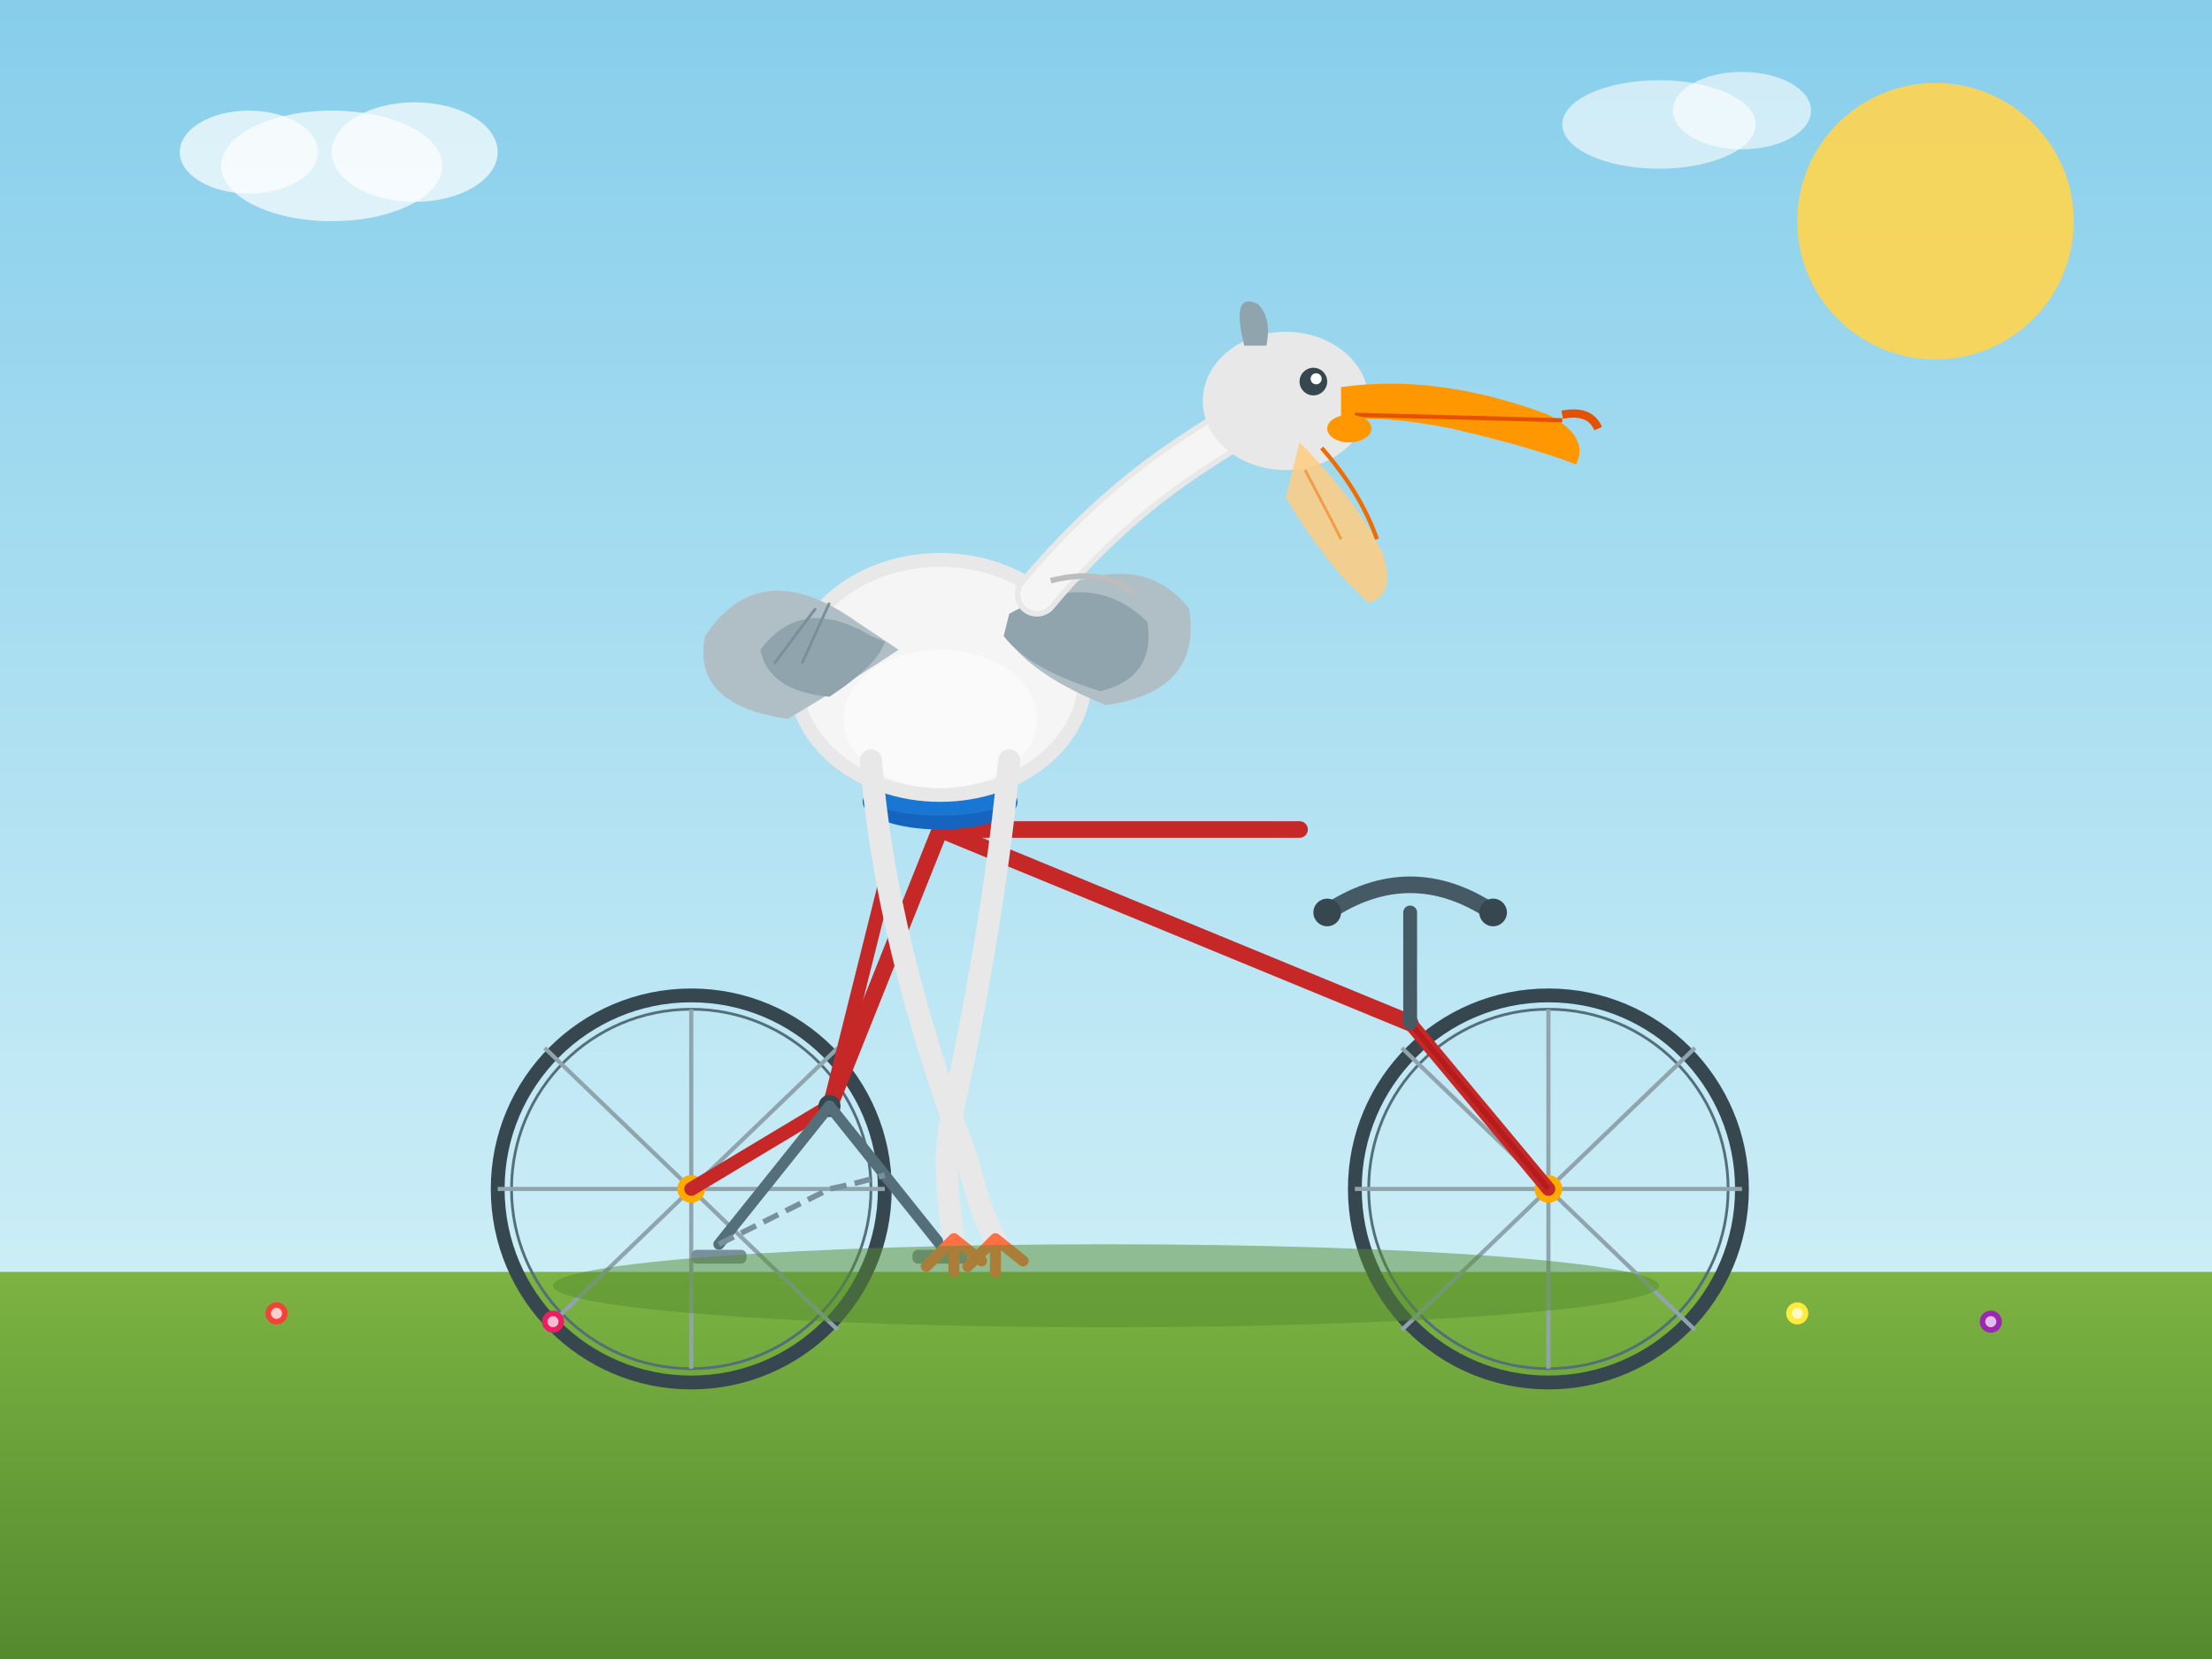
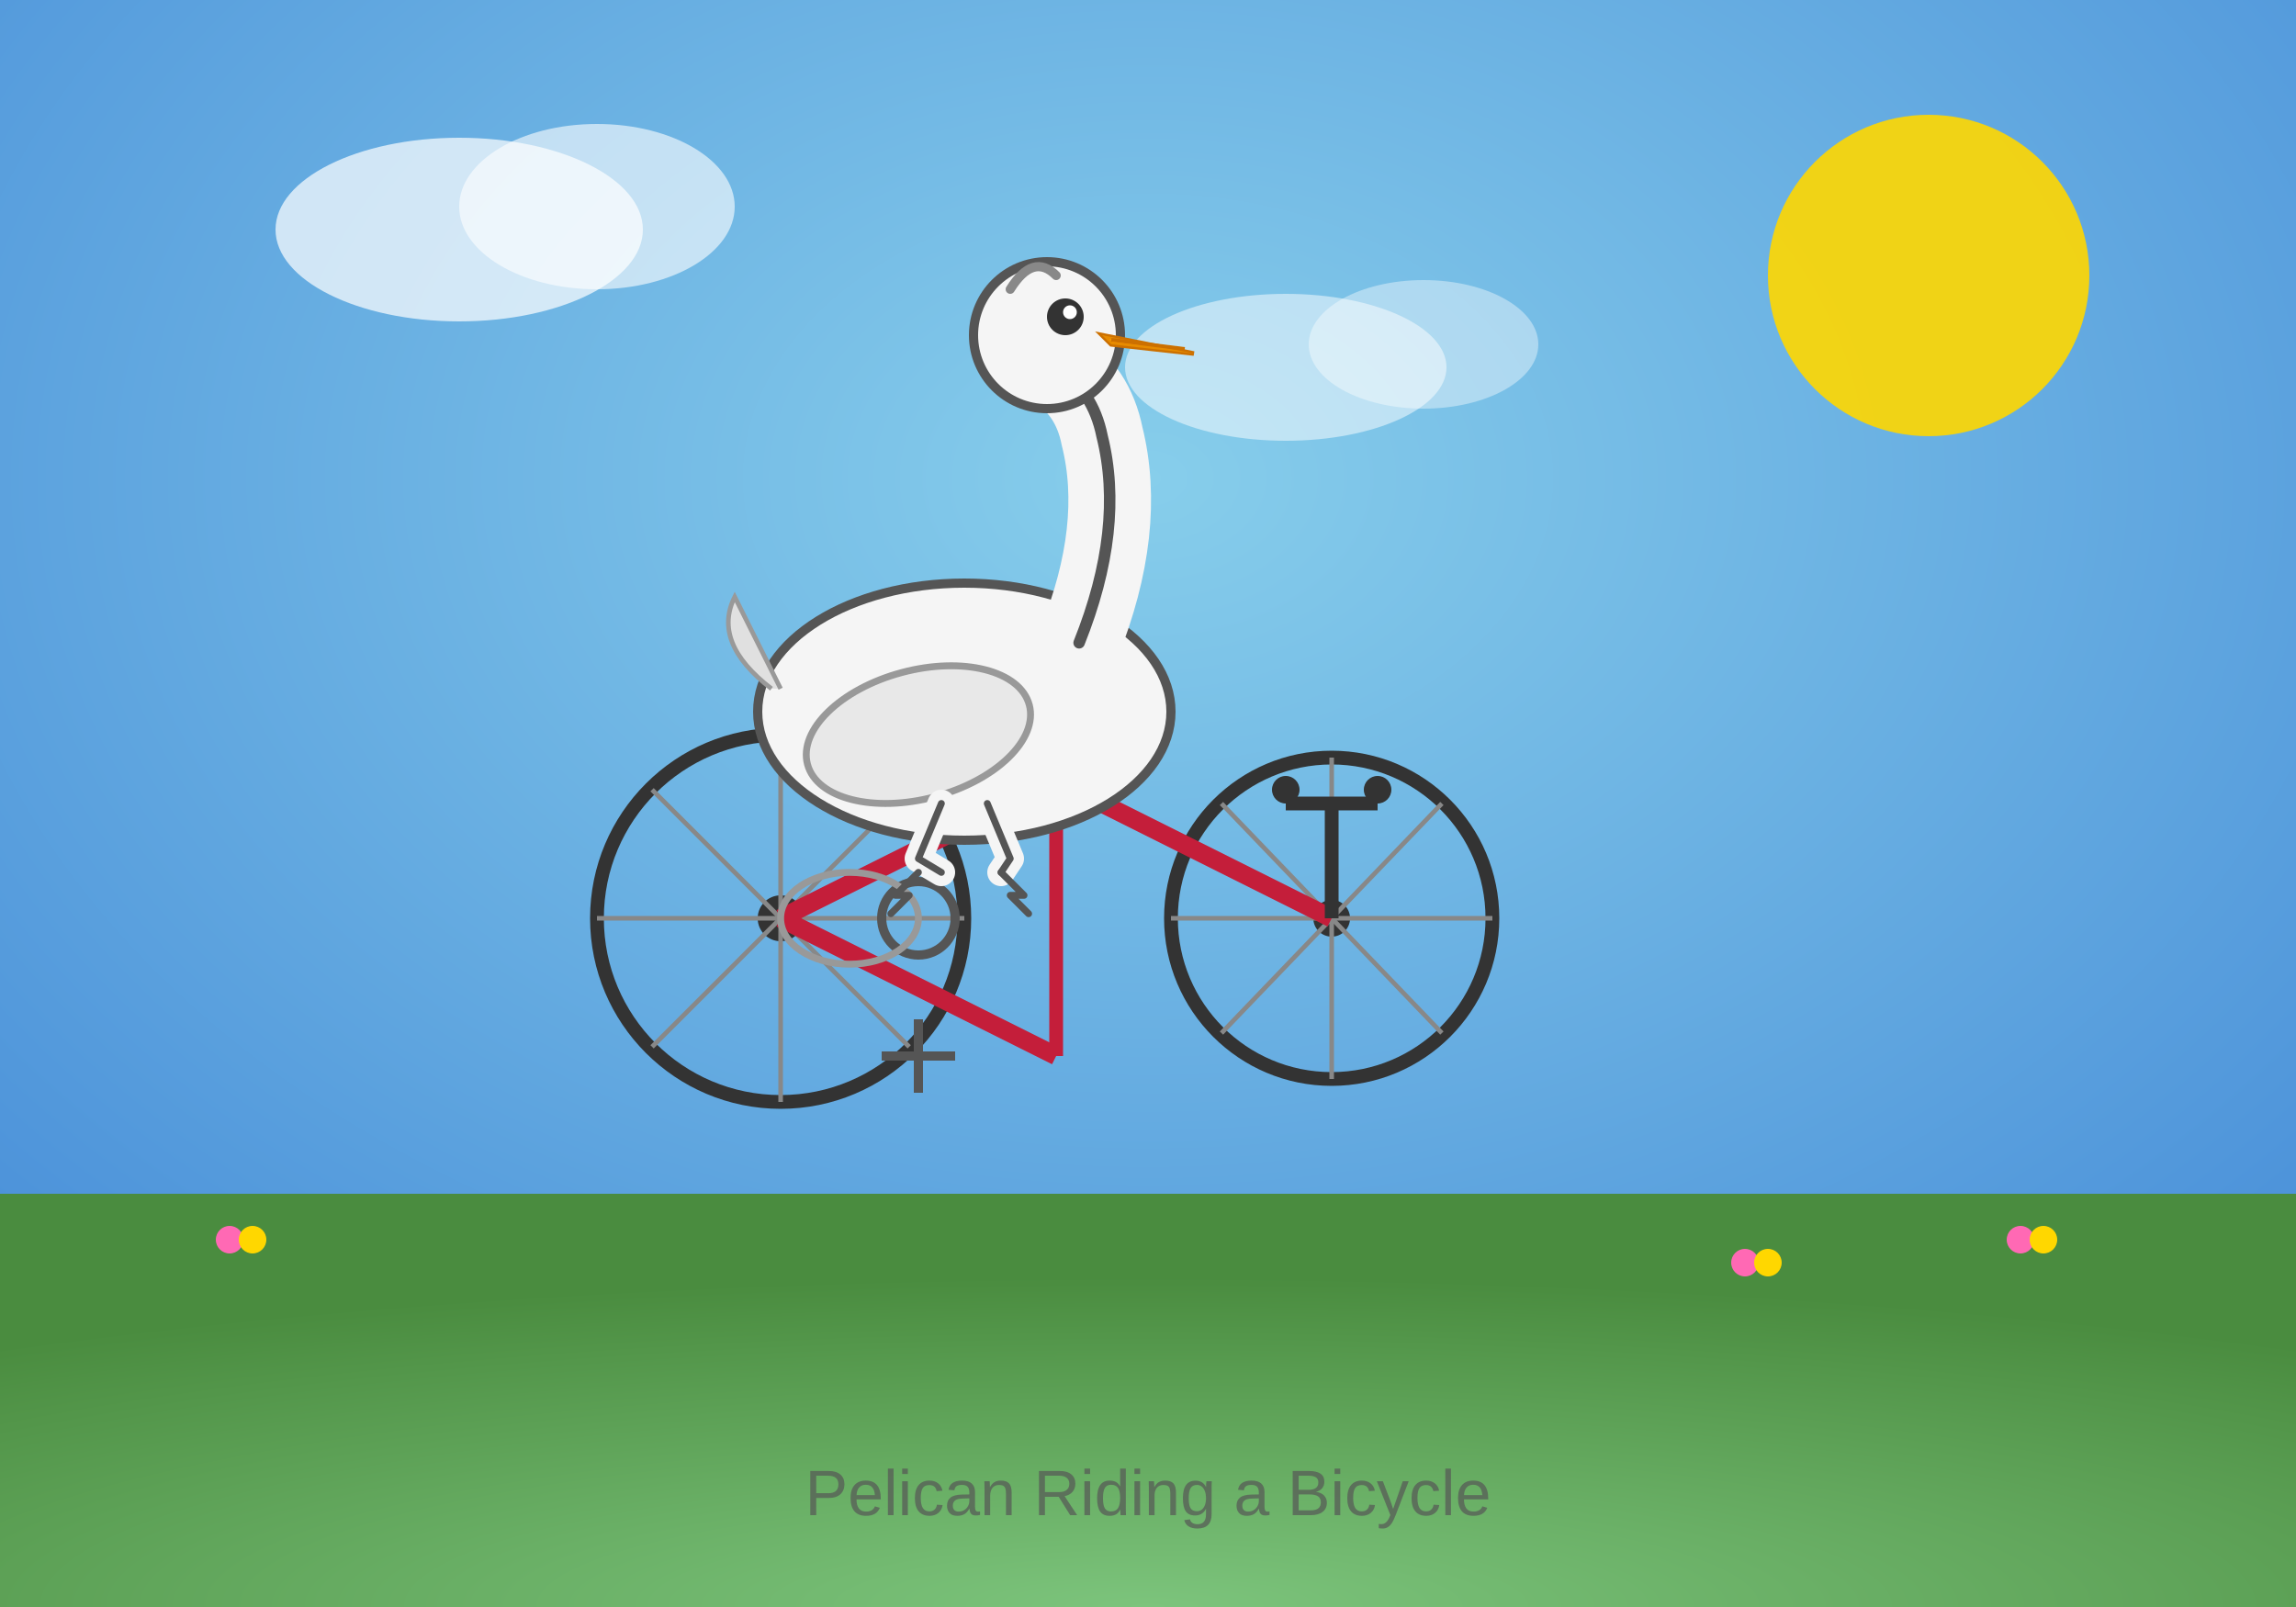
- <svg xmlns="http://www.w3.org/2000/svg" viewBox="0 0 800 600" width="800" height="600">
+ <svg xmlns="http://www.w3.org/2000/svg" viewBox="0 0 500 350" width="500" height="350">
  <defs>
-     <linearGradient id="sky" x1="0" y1="0" x2="0" y2="1">
+     <radialGradient id="sky" cx="50%" cy="30%" r="70%">
      <stop offset="0%" stop-color="#87CEEB" />
-       <stop offset="100%" stop-color="#E0F7FA" />
-     </linearGradient>
-     <linearGradient id="grass" x1="0" y1="0" x2="0" y2="1">
-       <stop offset="0%" stop-color="#7CB342" />
-       <stop offset="100%" stop-color="#558B2F" />
-     </linearGradient>
-     <linearGradient id="wheelGrad" x1="0" y1="0" x2="0" y2="1">
-       <stop offset="0%" stop-color="#5D4037" />
-       <stop offset="100%" stop-color="#3E2723" />
-     </linearGradient>
+       <stop offset="100%" stop-color="#4A90D9" />
+     </radialGradient>
+     <radialGradient id="grass" cx="50%" cy="100%" r="80%">
+       <stop offset="0%" stop-color="#7CC47C" />
+       <stop offset="100%" stop-color="#4A8C3F" />
+     </radialGradient>
  </defs>
-   <rect width="800" height="600" fill="url(#sky)" />
-   <rect y="460" width="800" height="140" fill="url(#grass)" />
-   <circle cx="700" cy="80" r="50" fill="#FFD54F" opacity="0.9" />
-   <g id="bicycle">
-     <circle cx="250" cy="430" r="70" fill="none" stroke="#37474F" stroke-width="5" />
-     <circle cx="250" cy="430" r="65" fill="none" stroke="#546E7A" stroke-width="1" />
-     <line x1="250" y1="365" x2="250" y2="495" stroke="#90A4AE" stroke-width="1.5" />
-     <line x1="180" y1="430" x2="320" y2="430" stroke="#90A4AE" stroke-width="1.5" />
-     <line x1="197" y1="379" x2="303" y2="481" stroke="#90A4AE" stroke-width="1.5" />
-     <line x1="303" y1="379" x2="197" y2="481" stroke="#90A4AE" stroke-width="1.5" />
-     <circle cx="250" cy="430" r="5" fill="#FFAB00" />
-     <circle cx="560" cy="430" r="70" fill="none" stroke="#37474F" stroke-width="5" />
-     <circle cx="560" cy="430" r="65" fill="none" stroke="#546E7A" stroke-width="1" />
-     <line x1="560" y1="365" x2="560" y2="495" stroke="#90A4AE" stroke-width="1.5" />
-     <line x1="490" y1="430" x2="630" y2="430" stroke="#90A4AE" stroke-width="1.5" />
-     <line x1="507" y1="379" x2="613" y2="481" stroke="#90A4AE" stroke-width="1.5" />
-     <line x1="613" y1="379" x2="507" y2="481" stroke="#90A4AE" stroke-width="1.5" />
-     <circle cx="560" cy="430" r="5" fill="#FFAB00" />
-     <line x1="340" y1="300" x2="300" y2="400" stroke="#C62828" stroke-width="6" stroke-linecap="round" />
-     <line x1="340" y1="300" x2="510" y2="370" stroke="#C62828" stroke-width="6" stroke-linecap="round" />
-     <line x1="340" y1="300" x2="470" y2="300" stroke="#C62828" stroke-width="6" stroke-linecap="round" />
-     <line x1="300" y1="400" x2="250" y2="430" stroke="#C62828" stroke-width="5" stroke-linecap="round" />
-     <line x1="300" y1="400" x2="320" y2="320" stroke="#C62828" stroke-width="5" stroke-linecap="round" />
-     <line x1="510" y1="370" x2="560" y2="430" stroke="#C62828" stroke-width="5" stroke-linecap="round" />
-     <line x1="510" y1="370" x2="560" y2="430" stroke="#B71C1C" stroke-width="2" stroke-dasharray="none" />
-     <line x1="510" y1="370" x2="510" y2="330" stroke="#455A64" stroke-width="5" stroke-linecap="round" />
-     <path d="M480 330 Q510 310 540 330" fill="none" stroke="#455A64" stroke-width="6" stroke-linecap="round" />
-     <circle cx="480" cy="330" r="5" fill="#37474F" />
-     <circle cx="540" cy="330" r="5" fill="#37474F" />
-     <ellipse cx="340" cy="290" rx="28" ry="10" fill="#1565C0" />
-     <ellipse cx="340" cy="288" rx="26" ry="7" fill="#1976D2" />
-     <circle cx="300" cy="400" r="4" fill="#37474F" />
-     <line x1="300" y1="400" x2="260" y2="450" stroke="#546E7A" stroke-width="4" stroke-linecap="round" />
-     <rect x="250" y="452" width="20" height="5" rx="2" fill="#78909C" />
-     <line x1="300" y1="400" x2="340" y2="450" stroke="#546E7A" stroke-width="4" stroke-linecap="round" />
-     <rect x="330" y="452" width="20" height="5" rx="2" fill="#78909C" />
-     <path d="M260 450 Q280 440 300 430 Q310 428 320 425" fill="none" stroke="#78909C" stroke-width="2" stroke-dasharray="6,3" />
+   <rect width="500" height="350" fill="url(#sky)" />
+   <rect x="0" y="260" width="500" height="90" fill="url(#grass)" />
+   <circle cx="420" cy="60" r="35" fill="#FFD700" opacity="0.9" />
+   <ellipse cx="100" cy="50" rx="40" ry="20" fill="white" opacity="0.7" />
+   <ellipse cx="130" cy="45" rx="30" ry="18" fill="white" opacity="0.6" />
+   <ellipse cx="280" cy="80" rx="35" ry="16" fill="white" opacity="0.5" />
+   <ellipse cx="310" cy="75" rx="25" ry="14" fill="white" opacity="0.4" />
+   <g transform="translate(170, 200)">
+     <circle cx="0" cy="0" r="40" fill="none" stroke="#333" stroke-width="3" />
+     <circle cx="0" cy="0" r="5" fill="#333" />
+     <line x1="0" y1="-40" x2="0" y2="40" stroke="#888" stroke-width="1" />
+     <line x1="-40" y1="0" x2="40" y2="0" stroke="#888" stroke-width="1" />
+     <line x1="-28" y1="-28" x2="28" y2="28" stroke="#888" stroke-width="1" />
+     <line x1="28" y1="-28" x2="-28" y2="28" stroke="#888" stroke-width="1" />
+     <circle cx="120" cy="0" r="35" fill="none" stroke="#333" stroke-width="3" />
+     <circle cx="120" cy="0" r="4" fill="#333" />
+     <line x1="120" y1="-35" x2="120" y2="35" stroke="#888" stroke-width="1" />
+     <line x1="85" y1="0" x2="155" y2="0" stroke="#888" stroke-width="1" />
+     <line x1="96" y1="-25" x2="144" y2="25" stroke="#888" stroke-width="1" />
+     <line x1="144" y1="-25" x2="96" y2="25" stroke="#888" stroke-width="1" />
+     <line x1="0" y1="0" x2="60" y2="-30" stroke="#C41E3A" stroke-width="4" />
+     <line x1="60" y1="-30" x2="120" y2="0" stroke="#C41E3A" stroke-width="4" />
+     <line x1="0" y1="0" x2="60" y2="30" stroke="#C41E3A" stroke-width="4" />
+     <line x1="60" y1="-30" x2="60" y2="30" stroke="#C41E3A" stroke-width="3" />
+     <line x1="30" y1="-25" x2="35" y2="-50" stroke="#333" stroke-width="3" />
+     <ellipse cx="35" cy="-53" rx="18" ry="5" fill="#333" />
+     <line x1="120" y1="0" x2="120" y2="-25" stroke="#333" stroke-width="3" />
+     <line x1="110" y1="-25" x2="130" y2="-25" stroke="#333" stroke-width="3" />
+     <circle cx="110" cy="-28" r="3" fill="#333" />
+     <circle cx="130" cy="-28" r="3" fill="#333" />
+     <circle cx="30" y="30" r="8" fill="none" stroke="#555" stroke-width="2" />
+     <line x1="30" y1="22" x2="30" y2="38" stroke="#555" stroke-width="2" />
+     <line x1="22" y1="30" x2="38" y2="30" stroke="#555" stroke-width="2" />
+     <ellipse cx="15" cy="0" rx="15" ry="10" fill="none" stroke="#999" stroke-width="1.5" />
  </g>
-   <g id="pelican">
-     <ellipse cx="340" cy="245" rx="55" ry="45" fill="#E8E8E8" />
-     <ellipse cx="340" cy="245" rx="50" ry="40" fill="#F5F5F5" />
-     <ellipse cx="340" cy="260" rx="35" ry="25" fill="#FAFAFA" />
-     <path d="M310 225 Q275 200 255 230 Q250 255 285 260 Q310 245 325 235 Z" fill="#B0BEC5" />
-     <path d="M315 230 Q290 215 275 235 Q278 250 300 252 Q318 240 320 232 Z" fill="#90A4AE" />
-     <line x1="295" y1="220" x2="280" y2="240" stroke="#78909C" stroke-width="1" />
-     <line x1="300" y1="218" x2="290" y2="240" stroke="#78909C" stroke-width="1" />
-     <path d="M370 220 Q410 195 430 220 Q435 250 400 255 Q375 245 365 232 Z" fill="#B0BEC5" />
-     <path d="M365 222 Q395 205 415 225 Q418 245 398 250 Q372 242 363 230 Z" fill="#90A4AE" />
-     <path d="M365 275 Q360 330 345 400 Q340 420 345 448" fill="none" stroke="#E8E8E8" stroke-width="8" stroke-linecap="round" />
-     <path d="M345 448 L335 458 M345 448 L345 460 M345 448 L355 456" fill="none" stroke="#FF7043" stroke-width="4" stroke-linecap="round" />
-     <path d="M315 275 Q320 340 350 420 Q355 440 360 448" fill="none" stroke="#E8E8E8" stroke-width="8" stroke-linecap="round" />
-     <path d="M360 448 L350 458 M360 448 L360 460 M360 448 L370 456" fill="none" stroke="#FF7043" stroke-width="4" stroke-linecap="round" />
-     <path d="M375 215 Q400 185 430 165 Q445 155 455 150" fill="none" stroke="#E8E8E8" stroke-width="16" stroke-linecap="round" />
-     <path d="M375 215 Q400 185 430 165 Q445 155 455 150" fill="none" stroke="#F5F5F5" stroke-width="12" stroke-linecap="round" />
-     <ellipse cx="465" cy="145" rx="30" ry="25" fill="#E8E8E8" />
-     <path d="M450 125 Q445 105 455 110 Q460 115 458 125" fill="#90A4AE" />
-     <path d="M485 140 Q520 135 560 150 Q575 158 570 168 Q555 162 525 155 Q500 150 485 152 Z" fill="#FF9800" />
-     <path d="M565 150 Q575 148 578 155" fill="none" stroke="#E65100" stroke-width="3" />
-     <line x1="490" y1="150" x2="565" y2="152" stroke="#E65100" stroke-width="1.5" />
-     <ellipse cx="488" cy="155" rx="8" ry="5" fill="#FF9800" />
-     <circle cx="475" cy="138" r="5" fill="#37474F" />
-     <circle cx="476" cy="137" r="2" fill="white" />
-     <path d="M470 160 Q490 180 500 200 Q505 215 495 218 Q480 205 465 180 Z" fill="#FFCC80" opacity="0.85" />
-     <path d="M478 162 Q492 178 498 195" fill="none" stroke="#EF6C00" stroke-width="1.5" />
-     <path d="M472 170 Q480 185 485 195" fill="none" stroke="#EF6C00" stroke-width="1" opacity="0.5" />
-     <path d="M380 210 Q400 205 410 215" fill="none" stroke="#BDBDBD" stroke-width="2" />
+   <g transform="translate(210, 155)">
+     <ellipse cx="0" cy="0" rx="45" ry="28" fill="#F5F5F5" stroke="#555" stroke-width="2" />
+     <ellipse cx="-10" cy="5" rx="25" ry="14" fill="#E8E8E8" stroke="#999" stroke-width="1.5" transform="rotate(-15, -10, 5)" />
+     <path d="M-42,-5 Q-55,-15 -50,-25 Q-45,-15 -40,-5" fill="#E0E0E0" stroke="#999" stroke-width="1" />
+     <path d="M25,-15 Q35,-40 30,-60 Q28,-70 20,-75" fill="none" stroke="#F5F5F5" stroke-width="18" stroke-linecap="round" />
+     <path d="M25,-15 Q35,-40 30,-60 Q28,-70 20,-75" fill="none" stroke="#555" stroke-width="2.5" stroke-linecap="round" />
+     <circle cx="18" cy="-82" r="16" fill="#F5F5F5" stroke="#555" stroke-width="2" />
+     <path d="M30,-82 L50,-78 L32,-80 Z" fill="#FF8C00" stroke="#CC7000" stroke-width="1" />
+     <path d="M30,-82 L50,-78 L32,-80 Z" fill="#FFA500" opacity="0.5" />
+     <line x1="32" y1="-81" x2="48" y2="-79" stroke="#CC7000" stroke-width="0.8" />
+     <circle cx="22" cy="-86" r="4" fill="#333" />
+     <circle cx="23" cy="-87" r="1.5" fill="white" />
+     <path d="M10,-92 Q15,-100 20,-95" fill="none" stroke="#888" stroke-width="2" stroke-linecap="round" />
+     <path d="M-5,20 L-10,32 L-5,35" fill="none" stroke="#F5F5F5" stroke-width="6" stroke-linecap="round" stroke-linejoin="round" />
+     <path d="M-5,20 L-10,32 L-5,35" fill="none" stroke="#555" stroke-width="1.5" stroke-linecap="round" stroke-linejoin="round" />
+     <path d="M5,20 L10,32 L8,35" fill="none" stroke="#F5F5F5" stroke-width="6" stroke-linecap="round" stroke-linejoin="round" />
+     <path d="M5,20 L10,32 L8,35" fill="none" stroke="#555" stroke-width="1.5" stroke-linecap="round" stroke-linejoin="round" />
+     <path d="M-10,35 L-15,40 L-12,40 L-16,44" fill="none" stroke="#555" stroke-width="1.5" stroke-linecap="round" stroke-linejoin="round" />
+     <path d="M8,35 L13,40 L10,40 L14,44" fill="none" stroke="#555" stroke-width="1.5" stroke-linecap="round" stroke-linejoin="round" />
  </g>
-   <ellipse cx="400" cy="465" rx="200" ry="15" fill="#558B2F" opacity="0.5" />
-   <ellipse cx="120" cy="60" rx="40" ry="20" fill="white" opacity="0.7" />
-   <ellipse cx="150" cy="55" rx="30" ry="18" fill="white" opacity="0.7" />
-   <ellipse cx="90" cy="55" rx="25" ry="15" fill="white" opacity="0.7" />
-   <ellipse cx="600" cy="45" rx="35" ry="16" fill="white" opacity="0.6" />
-   <ellipse cx="630" cy="40" rx="25" ry="14" fill="white" opacity="0.6" />
-   <circle cx="100" cy="475" r="4" fill="#F44336" />
-   <circle cx="100" cy="475" r="2" fill="#FFCDD2" />
-   <circle cx="200" cy="478" r="4" fill="#E91E63" />
-   <circle cx="200" cy="478" r="2" fill="#F8BBD0" />
-   <circle cx="650" cy="475" r="4" fill="#FFEB3B" />
-   <circle cx="650" cy="475" r="2" fill="#FFF9C4" />
-   <circle cx="720" cy="478" r="4" fill="#9C27B0" />
-   <circle cx="720" cy="478" r="2" fill="#E1BEE7" />
+   <circle cx="50" cy="270" r="3" fill="#FF69B4" />
+   <circle cx="55" cy="270" r="3" fill="#FFD700" />
+   <circle cx="380" cy="275" r="3" fill="#FF69B4" />
+   <circle cx="385" cy="275" r="3" fill="#FFD700" />
+   <circle cx="440" cy="270" r="3" fill="#FF69B4" />
+   <circle cx="445" cy="270" r="3" fill="#FFD700" />
+   <text x="250" y="330" text-anchor="middle" font-family="Arial, sans-serif" font-size="14" fill="#555" opacity="0.7">Pelican Riding a Bicycle</text>
</svg>
